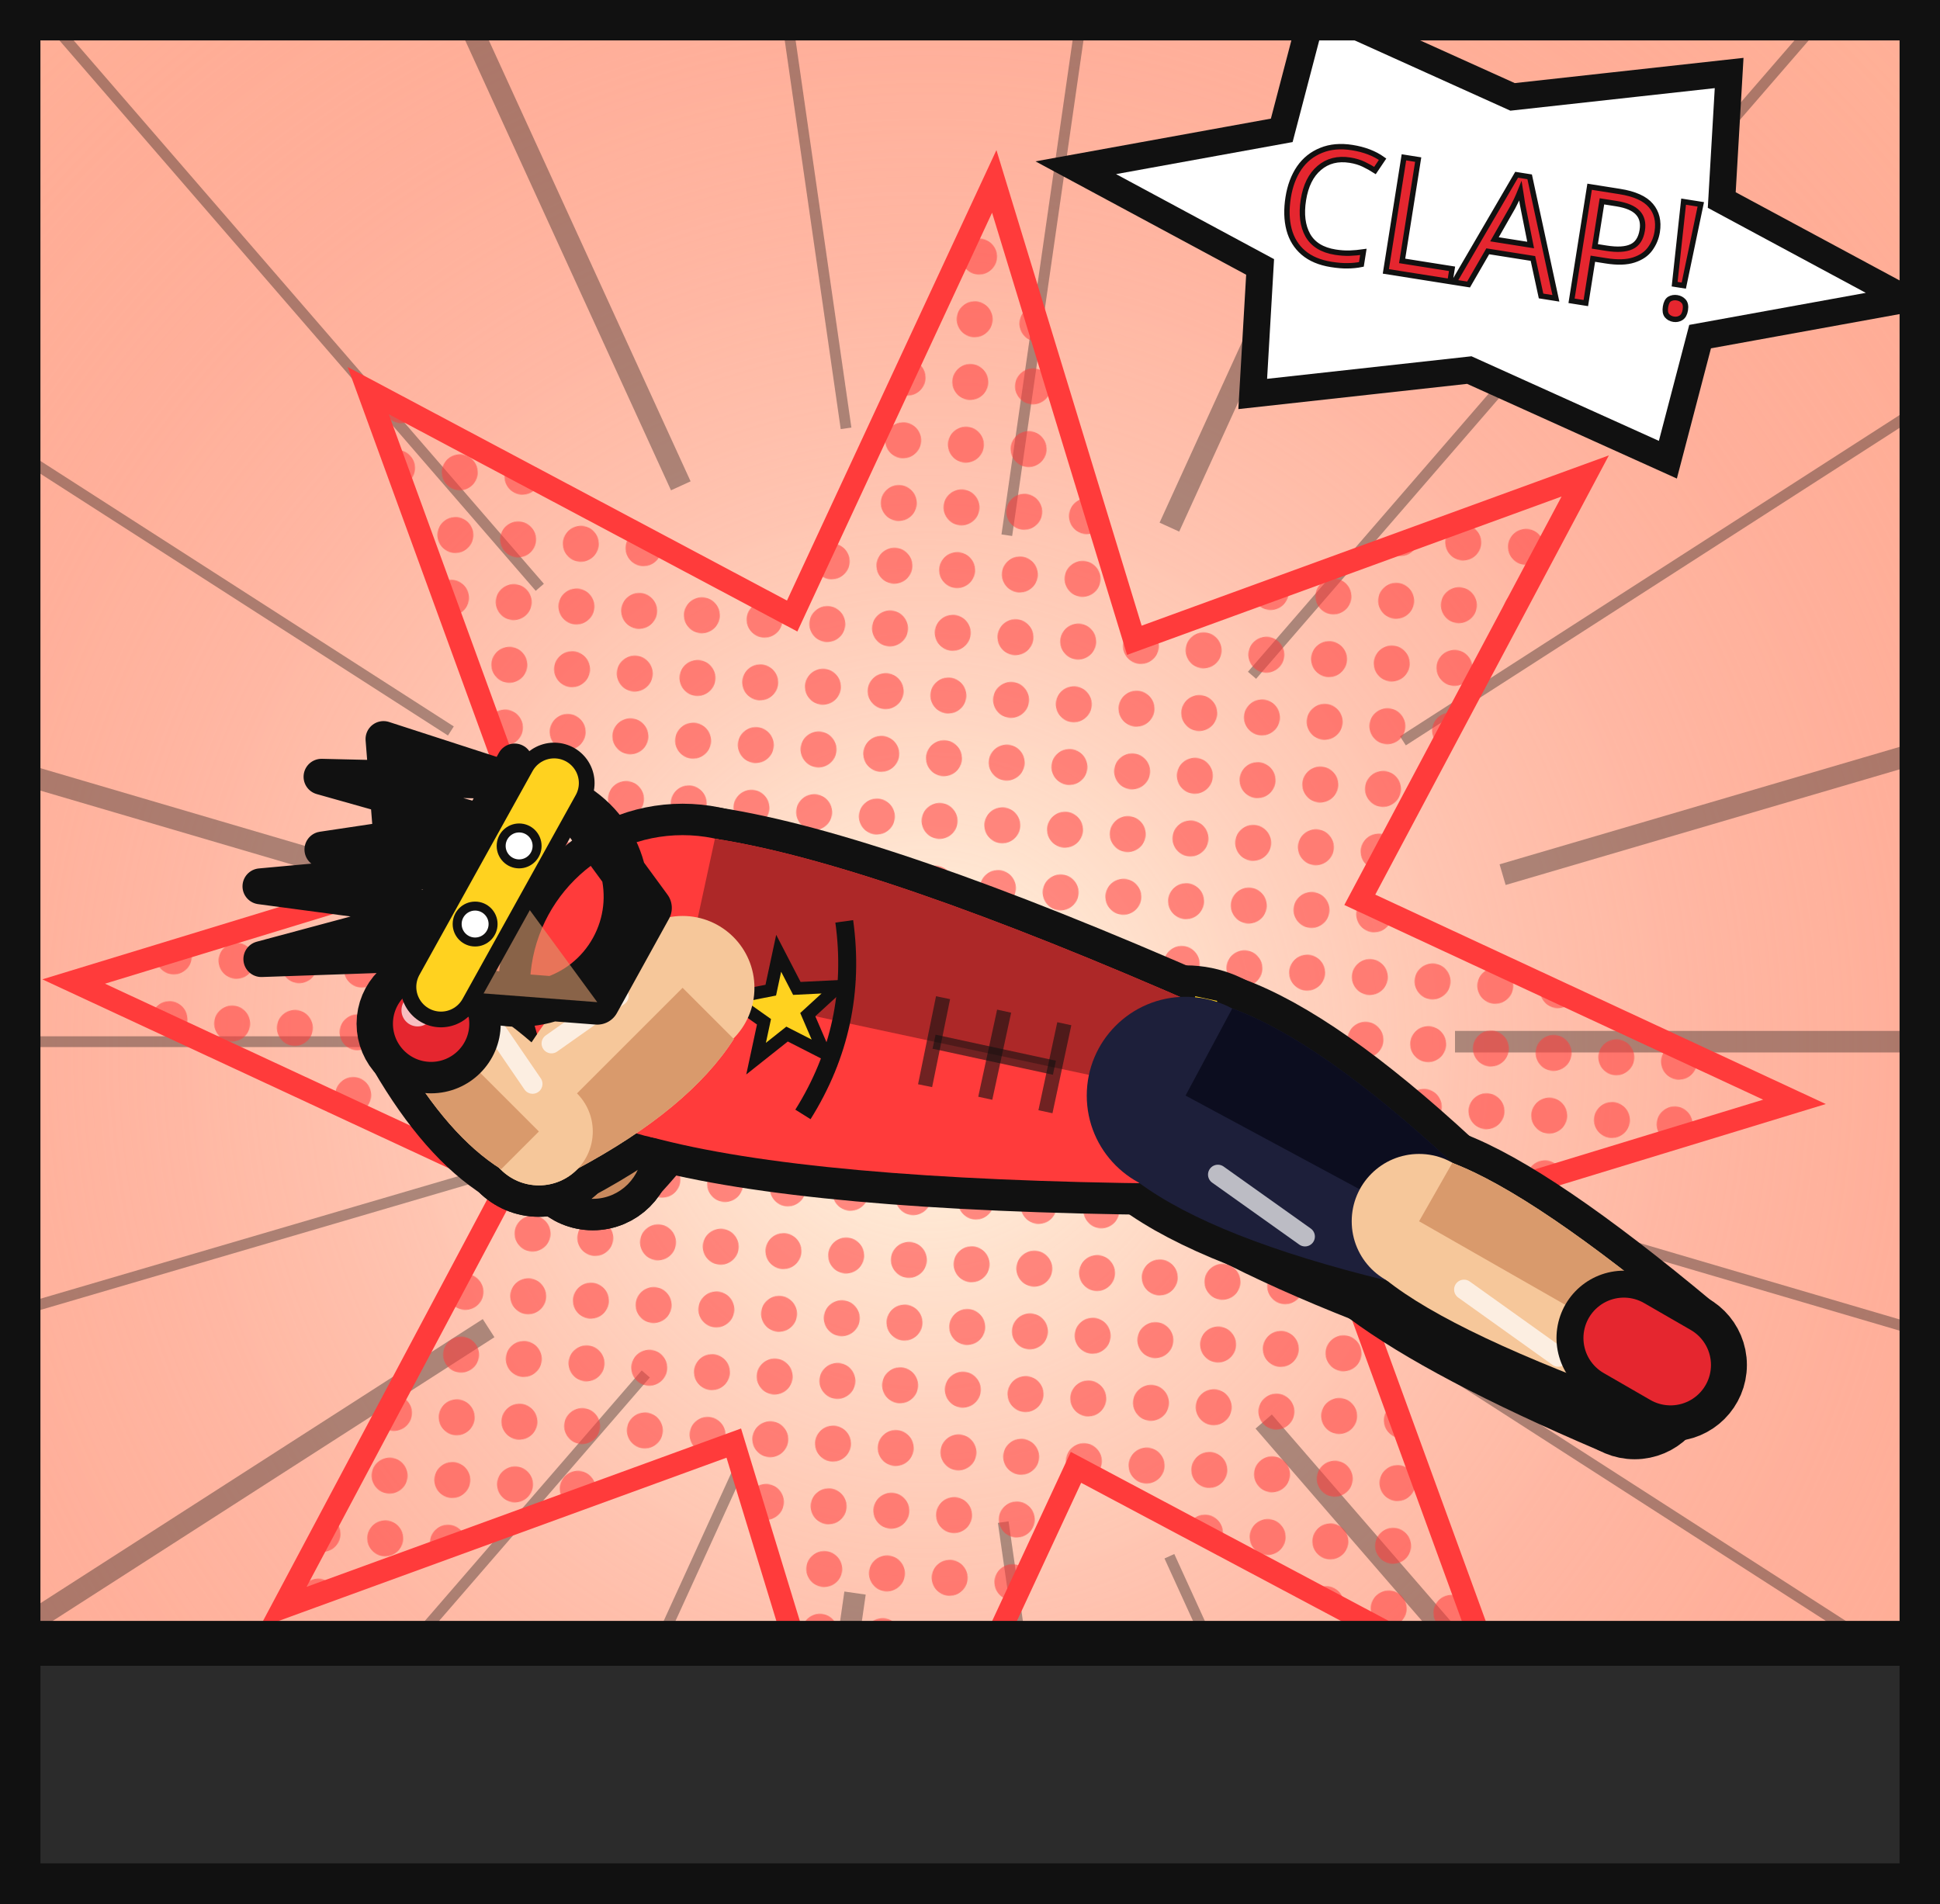
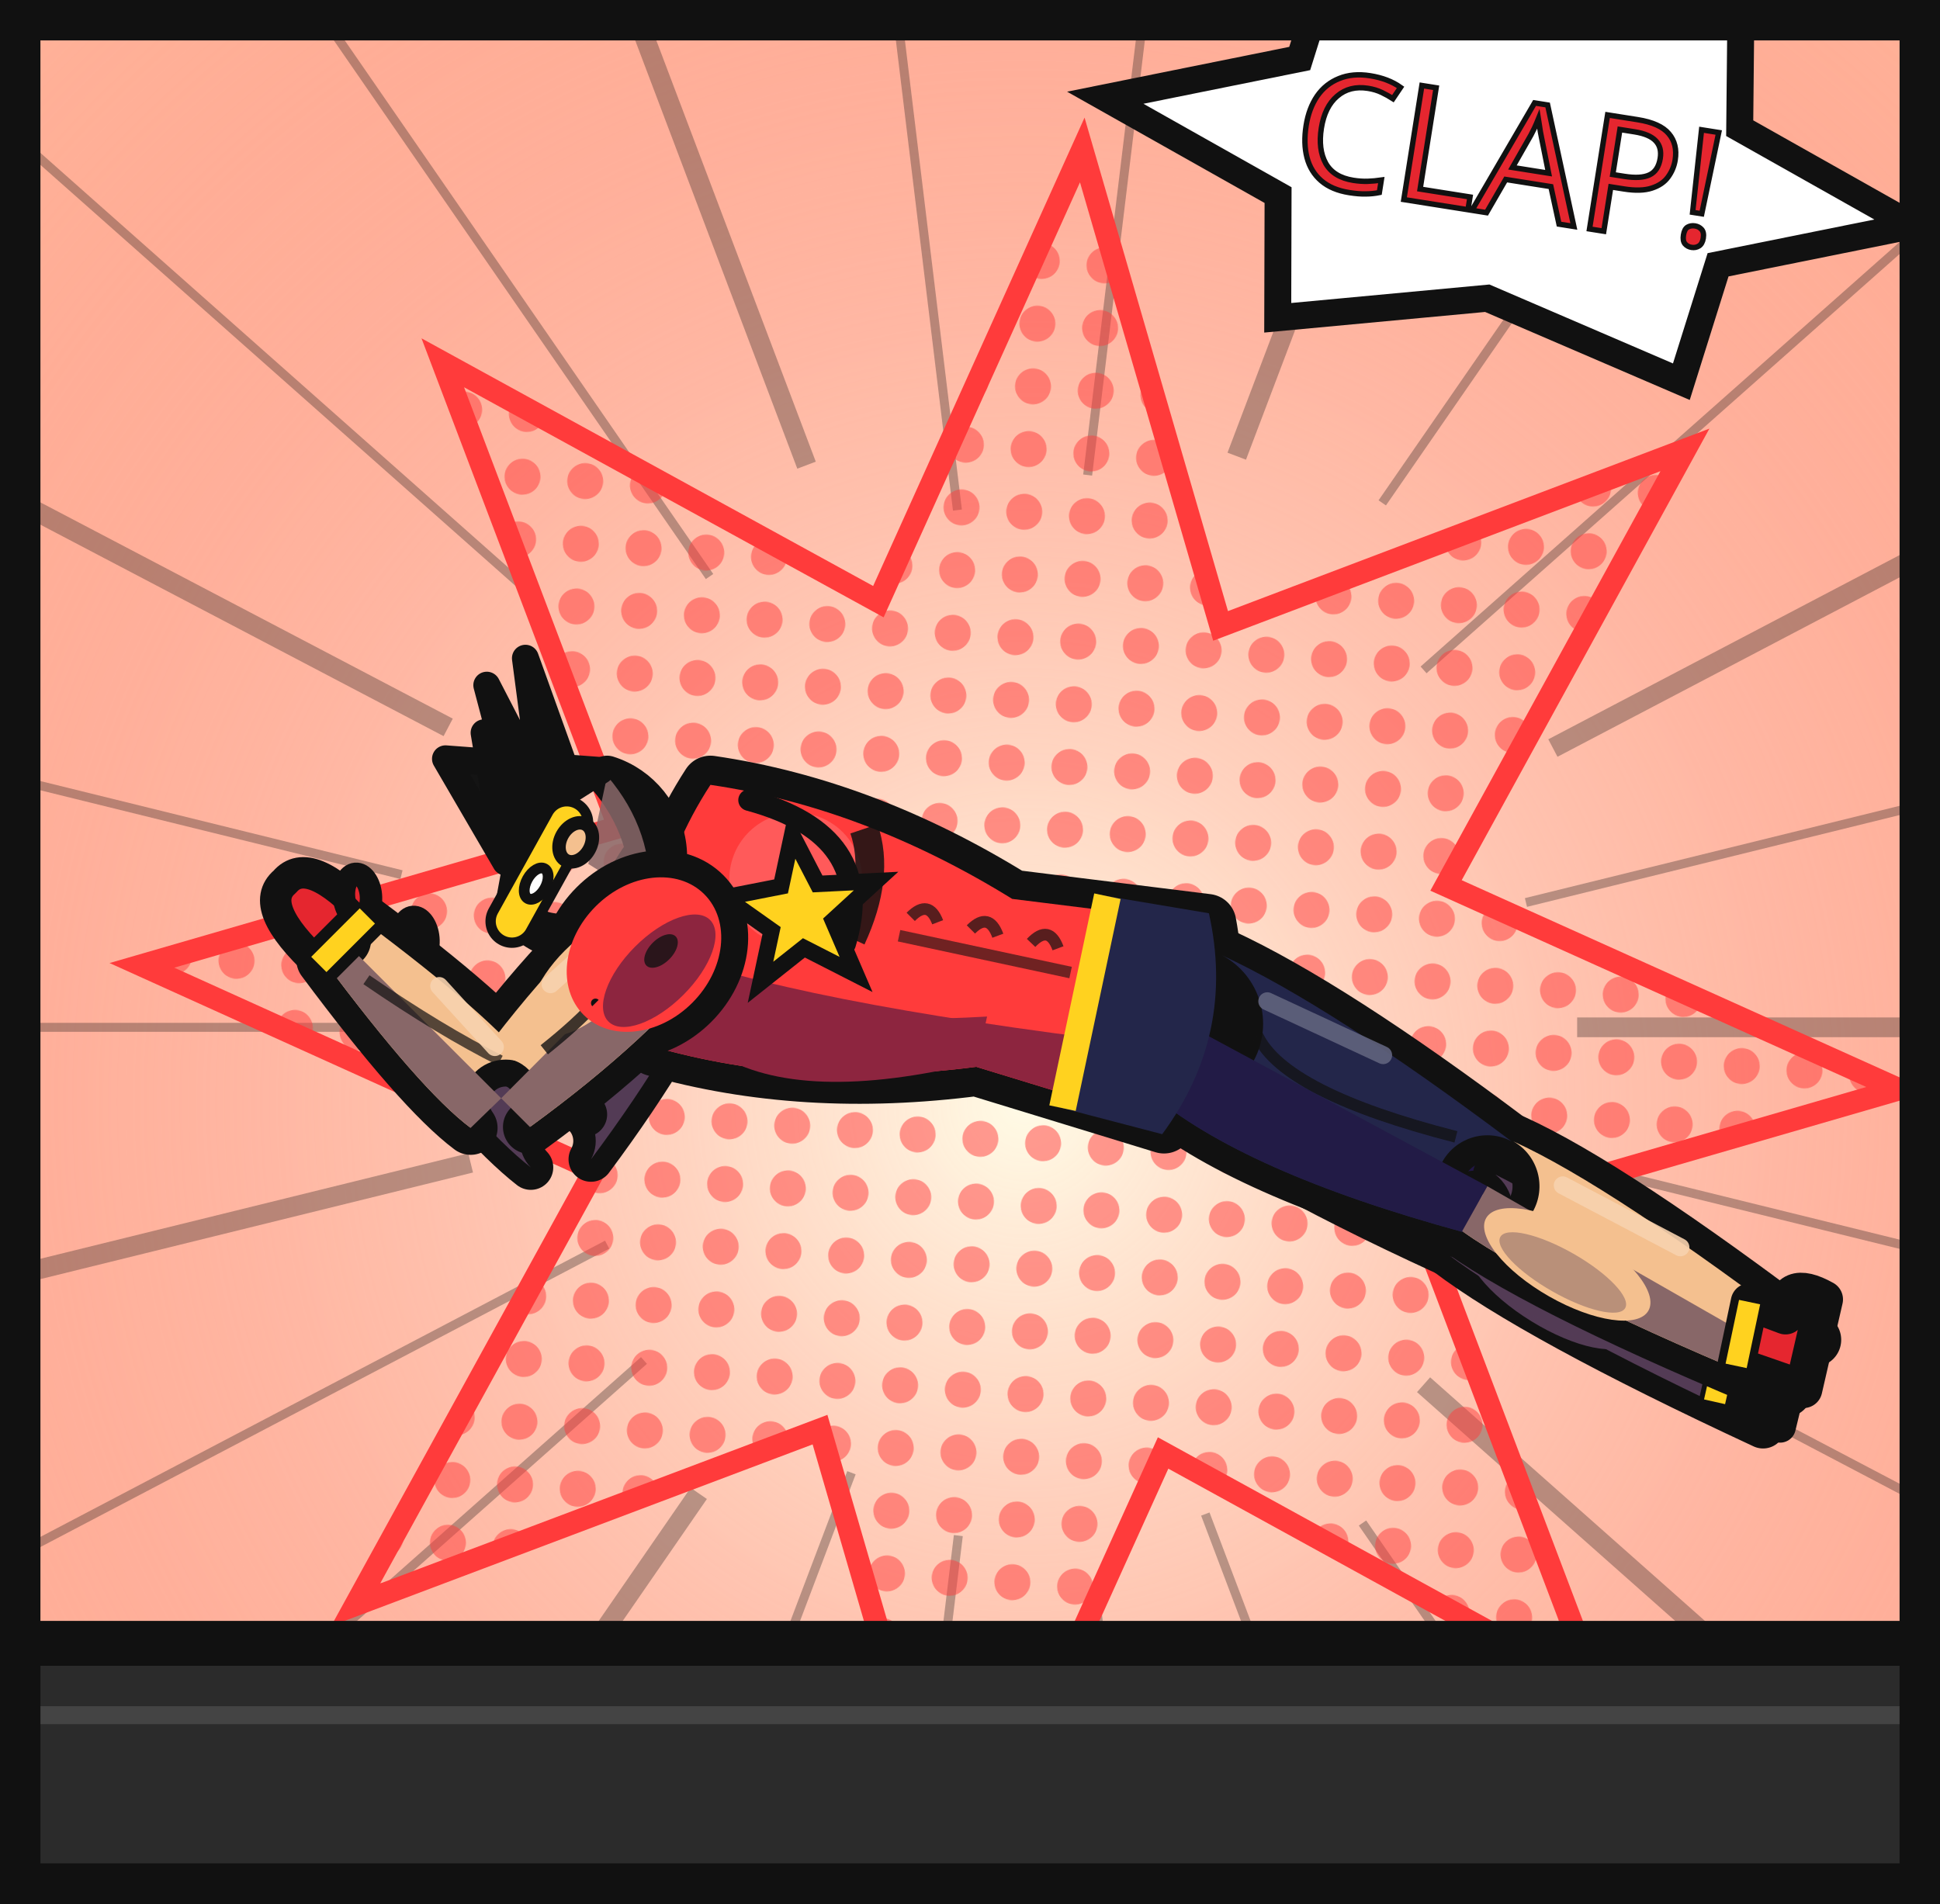
<svg xmlns="http://www.w3.org/2000/svg" viewBox="-8 -18 216 212" role="img" aria-label="Comic illustration: Captain Rep performing the Clap Push-Up">
  <defs>
-     <pattern id="z16384" width="7" height="7" patternUnits="userSpaceOnUse" patternTransform="rotate(4)">
+     <pattern id="v16384" width="7" height="7" patternUnits="userSpaceOnUse" patternTransform="rotate(4)">
      <circle cx="3.5" cy="3.5" r="2" fill="#ff3b3b" />
    </pattern>
-     <radialGradient id="z16384g" cx="48.0%" cy="51.6%" r="70%">
+     <radialGradient id="v16384g" cx="52.6%" cy="54.0%" r="70%">
      <stop offset="0" stop-color="#fffbe6" />
      <stop offset="1" stop-color="#ff3b3b" stop-opacity=".35" />
    </radialGradient>
  </defs>
  <rect x="-20" y="-30" width="240" height="250" fill="#fff4cc" />
-   <rect x="-20" y="-30" width="240" height="250" fill="url(#z16384g)" />
-   <line x1="154.0" y1="98.0" x2="266.0" y2="98.0" stroke="#111" stroke-width="2.4" opacity=".35" />
-   <line x1="157.4" y1="116.0" x2="259.1" y2="145.9" stroke="#111" stroke-width="1.2" opacity=".35" />
-   <line x1="152.4" y1="134.2" x2="239.0" y2="189.9" stroke="#111" stroke-width="1.2" opacity=".35" />
-   <line x1="132.7" y1="140.3" x2="207.3" y2="226.5" stroke="#111" stroke-width="2.4" opacity=".35" />
-   <line x1="122.2" y1="155.3" x2="166.6" y2="252.6" stroke="#111" stroke-width="1.2" opacity=".35" />
-   <line x1="103.7" y1="151.5" x2="120.2" y2="266.3" stroke="#111" stroke-width="1.2" opacity=".35" />
-   <line x1="87.2" y1="159.4" x2="71.8" y2="266.3" stroke="#111" stroke-width="2.4" opacity=".35" />
-   <line x1="74.0" y1="146.2" x2="25.4" y2="252.6" stroke="#111" stroke-width="1.2" opacity=".35" />
-   <line x1="63.9" y1="135.0" x2="-15.3" y2="226.5" stroke="#111" stroke-width="1.2" opacity=".35" />
-   <line x1="46.4" y1="129.9" x2="-47.0" y2="189.9" stroke="#111" stroke-width="2.4" opacity=".35" />
-   <line x1="46.1" y1="112.7" x2="-67.1" y2="145.9" stroke="#111" stroke-width="1.2" opacity=".35" />
-   <line x1="48.0" y1="98.0" x2="-74.0" y2="98.0" stroke="#111" stroke-width="1.2" opacity=".35" />
-   <line x1="39.4" y1="81.4" x2="-67.1" y2="50.1" stroke="#111" stroke-width="2.4" opacity=".35" />
-   <line x1="42.2" y1="63.4" x2="-47.0" y2="6.1" stroke="#111" stroke-width="1.2" opacity=".35" />
-   <line x1="52.1" y1="47.4" x2="-15.3" y2="-30.5" stroke="#111" stroke-width="1.2" opacity=".35" />
-   <line x1="67.8" y1="36.1" x2="25.4" y2="-56.6" stroke="#111" stroke-width="2.4" opacity=".35" />
-   <line x1="86.2" y1="29.7" x2="71.8" y2="-70.3" stroke="#111" stroke-width="1.2" opacity=".35" />
-   <line x1="104.1" y1="41.6" x2="120.2" y2="-70.3" stroke="#111" stroke-width="1.2" opacity=".35" />
-   <line x1="122.2" y1="40.7" x2="166.6" y2="-56.6" stroke="#111" stroke-width="2.4" opacity=".35" />
-   <line x1="131.4" y1="57.2" x2="207.3" y2="-30.5" stroke="#111" stroke-width="1.2" opacity=".35" />
-   <line x1="148.2" y1="64.5" x2="239.0" y2="6.1" stroke="#111" stroke-width="1.2" opacity=".35" />
-   <line x1="159.3" y1="79.4" x2="259.1" y2="50.1" stroke="#111" stroke-width="2.4" opacity=".35" />
-   <polygon points="191.8,104.7 140.7,120.3 159.0,170.5 111.8,145.4 89.3,193.8 73.7,142.7 23.5,161.0 48.6,113.8 0.2,91.3 51.3,75.7 33.0,25.5 80.2,50.6 102.7,2.2 118.3,53.3 168.5,35.0 143.4,82.2" fill="url(#z16384)" opacity=".55" />
-   <polygon points="191.8,104.7 140.7,120.3 159.0,170.5 111.8,145.4 89.3,193.8 73.7,142.7 23.5,161.0 48.6,113.8 0.2,91.3 51.3,75.7 33.0,25.5 80.2,50.6 102.7,2.2 118.3,53.3 168.5,35.0 143.4,82.2" fill="none" stroke="#ff3b3b" stroke-width="2.5" />
+   <rect x="-20" y="-30" width="240" height="250" fill="url(#v16384g)" />
+   <line x1="167.6" y1="96.4" x2="285.6" y2="96.4" stroke="#111" stroke-width="2.2" opacity=".3" />
+   <line x1="171.6" y1="112.7" x2="280.4" y2="139.5" stroke="#111" stroke-width="1" opacity=".3" />
+   <line x1="168.5" y1="129.4" x2="265.0" y2="180.1" stroke="#111" stroke-width="1" opacity=".3" />
+   <line x1="150.5" y1="136.2" x2="240.3" y2="215.8" stroke="#111" stroke-width="2.2" opacity=".3" />
+   <line x1="143.7" y1="151.6" x2="207.9" y2="244.5" stroke="#111" stroke-width="1" opacity=".3" />
+   <line x1="126.2" y1="150.6" x2="169.4" y2="264.7" stroke="#111" stroke-width="1" opacity=".3" />
+   <line x1="113.6" y1="161.9" x2="127.3" y2="275.1" stroke="#111" stroke-width="2.2" opacity=".3" />
+   <line x1="98.7" y1="153.0" x2="83.9" y2="275.1" stroke="#111" stroke-width="1" opacity=".3" />
+   <line x1="86.8" y1="146.0" x2="41.8" y2="264.7" stroke="#111" stroke-width="1" opacity=".3" />
+   <line x1="69.8" y1="148.3" x2="3.4" y2="244.5" stroke="#111" stroke-width="2.2" opacity=".3" />
+   <line x1="63.7" y1="133.5" x2="-29.1" y2="215.8" stroke="#111" stroke-width="1" opacity=".3" />
+   <line x1="59.6" y1="120.6" x2="-53.8" y2="180.1" stroke="#111" stroke-width="1" opacity=".3" />
+   <line x1="44.4" y1="111.5" x2="-69.2" y2="139.5" stroke="#111" stroke-width="2.2" opacity=".3" />
+   <line x1="37.6" y1="96.4" x2="-74.4" y2="96.4" stroke="#111" stroke-width="1" opacity=".3" />
+   <line x1="36.7" y1="79.4" x2="-69.2" y2="53.3" stroke="#111" stroke-width="1" opacity=".3" />
+   <line x1="41.9" y1="63.0" x2="-53.8" y2="12.8" stroke="#111" stroke-width="2.2" opacity=".3" />
+   <line x1="51.0" y1="48.0" x2="-29.1" y2="-23.0" stroke="#111" stroke-width="1" opacity=".3" />
+   <line x1="71.0" y1="46.2" x2="3.4" y2="-51.7" stroke="#111" stroke-width="1" opacity=".3" />
+   <line x1="81.8" y1="33.8" x2="41.8" y2="-71.9" stroke="#111" stroke-width="2.2" opacity=".3" />
+   <line x1="98.6" y1="38.8" x2="83.9" y2="-82.3" stroke="#111" stroke-width="1" opacity=".3" />
+   <line x1="113.1" y1="34.9" x2="127.3" y2="-82.3" stroke="#111" stroke-width="1" opacity=".3" />
+   <line x1="129.7" y1="32.8" x2="169.4" y2="-71.9" stroke="#111" stroke-width="2.2" opacity=".3" />
+   <line x1="145.9" y1="38.0" x2="207.9" y2="-51.7" stroke="#111" stroke-width="1" opacity=".3" />
+   <line x1="150.5" y1="56.6" x2="240.3" y2="-23.0" stroke="#111" stroke-width="1" opacity=".3" />
+   <line x1="164.9" y1="65.3" x2="265.0" y2="12.8" stroke="#111" stroke-width="2.2" opacity=".3" />
+   <line x1="161.9" y1="82.5" x2="280.4" y2="53.3" stroke="#111" stroke-width="1" opacity=".3" />
+   <polygon points="203.4,103.3 150.3,118.7 169.9,170.4 121.5,143.8 98.7,194.2 83.3,141.2 31.6,160.7 58.2,112.3 7.8,89.5 60.9,74.1 41.3,22.4 89.8,49.0 112.5,-1.3 127.9,51.7 179.6,32.1 153.0,80.6" fill="url(#v16384)" opacity=".5" />
+   <polygon points="203.4,103.3 150.3,118.7 169.9,170.4 121.5,143.8 98.7,194.2 83.3,141.2 31.6,160.7 58.2,112.3 7.8,89.5 60.9,74.1 41.3,22.4 89.8,49.0 112.5,-1.3 127.9,51.7 179.6,32.1 153.0,80.6" fill="none" stroke="#ff3b3b" stroke-width="2.5" />
  <rect x="-20" y="165" width="240" height="55" fill="#2b2b2b" />
+   <path d="M-20 173 H220" stroke="#444" stroke-width="2" />
  <line x1="-20" y1="165" x2="220" y2="165" stroke="#111" stroke-width="5" />
  <g>
-     <g fill="#111" stroke="#111" stroke-width="7" stroke-linejoin="round">
-       <path d="M118.5 112.3 Q126.3 118.8 144.1 125.8 L151.9 114.2 Q138.5 100.4 129.5 95.7 Z" />
-       <circle cx="124.0" cy="104.0" r="10.0" />
-       <circle cx="148.0" cy="120.0" r="7.0" />
+     <path d="M119.6 102.7 Q130.0 111.0 152.9 121.5 A5.2 5.2 0 0 1 158.6 112.9 Q140.2 95.8 128.4 89.3 A8.0 8.0 0 0 1 119.6 102.7Z" fill="none" stroke="#111" stroke-width="5" stroke-linejoin="round" />
+     <path d="M119.6 102.7 Q130.0 111.0 152.9 121.5 A5.2 5.2 0 0 1 158.6 112.9 Q140.2 95.8 128.4 89.3 A8.0 8.0 0 0 1 119.6 102.7Z" fill="#211645" />
+     <path d="M153.1 121.6 Q162.7 128.9 188.3 140.8 A3.1 3.1 0 0 1 191.5 135.6 Q169.3 118.1 158.5 112.8 A5.2 5.2 0 0 1 153.1 121.6Z" fill="none" stroke="#111" stroke-width="5" stroke-linejoin="round" />
+     <path d="M153.1 121.6 Q162.7 128.9 188.3 140.8 A3.1 3.1 0 0 1 191.5 135.6 Q169.3 118.1 158.5 112.8 A5.2 5.2 0 0 1 153.1 121.6Z" fill="#533b55" />
+     <ellipse cx="164.5" cy="125.9" rx="10.4" ry="3.8" transform="rotate(31.6 164.5 125.9)" fill="#533b55" />
+     <ellipse cx="164.0" cy="126.7" rx="8.0" ry="2.2" transform="rotate(31.6 164.0 126.7)" fill="#533b55" opacity=".55" />
+     <path d="M63.5 81.5 Q56.5 91.4 50.4 107.0 A4.2 4.2 0 0 1 57.8 111.1 Q67.8 97.7 72.5 86.5 A5.2 5.2 0 0 1 63.5 81.5Z" fill="none" stroke="#111" stroke-width="5" stroke-linejoin="round" />
+     <path d="M63.5 81.5 Q56.5 91.4 50.4 107.0 A4.2 4.2 0 0 1 57.8 111.1 Q67.8 97.7 72.5 86.5 A5.2 5.2 0 0 1 63.5 81.5Z" fill="#533b55" />
+     <ellipse cx="60.2" cy="93.4" rx="8.6" ry="3.6" transform="rotate(119.1 60.2 93.4)" fill="#533b55" />
+     <path d="M63.0 91.0 Q62.7 94.8 57.3 102.6" stroke="#111" stroke-width="1.3" fill="none" opacity=".8" />
+     <path d="M57.1 106.1 Q52.5 100.1 38.6 89.5 A2.9 2.9 0 0 1 34.5 93.5 Q45.2 107.4 51.1 112.0 A4.2 4.2 0 0 1 57.1 106.1Z" fill="none" stroke="#111" stroke-width="5" stroke-linejoin="round" />
+     <path d="M57.1 106.1 Q52.5 100.1 38.6 89.5 A2.9 2.9 0 0 1 34.5 93.5 Q45.2 107.4 51.1 112.0 A4.2 4.2 0 0 1 57.1 106.1Z" fill="#533b55" />
+     <path d="M182.9 138.1 L190.2 140.9 L192.6 131.0 Q188.3 128.4 188.3 132.6 L184.5 131.0Z" fill="#a3141b" stroke="#111" stroke-width="3.5" stroke-linejoin="round" />
+     <path d="M190.2 140.9 L192.6 131.0" stroke="#111" stroke-width="3" />
+     <path d="M182.9 138.1 L184.5 131.0" stroke="#ffd21f" stroke-width="2.4" />
+     <path d="M39.2 88.8 Q32.8 81.8 30.1 85.0 Q26.8 87.7 33.8 94.2Z" fill="#a3141b" stroke="#111" stroke-width="3.5" stroke-linejoin="round" />
+     <ellipse cx="38.2" cy="86.6" rx="2.5" ry="1.5" transform="rotate(-95.0 38.2 86.6)" fill="#a3141b" stroke="#111" stroke-width="2.5" />
+     <path d="M39.5 88.5 L33.6 94.5" stroke="#111" stroke-width="5" />
+     <path d="M39.2 88.8 L33.8 94.2" stroke="#ffd21f" stroke-width="2.4" />
+     <path d="M65.3 96.4 Q61.0 86.4 63.8 77.8 L60.5 83.8 Q63.4 75.2 70.7 71.6Z" fill="#8d253f" stroke="#111" stroke-width="5" stroke-linejoin="round" />
+     <path d="M119.9 103.6 Q130.3 112.5 154.9 119.2 A5.7 5.7 0 0 1 160.3 109.1 Q140.2 94.0 128.1 88.4 A8.6 8.6 0 0 1 119.9 103.6Z" fill="none" stroke="#111" stroke-width="6" stroke-linejoin="round" />
+     <path d="M154.8 119.1 Q164.6 126.0 190.8 136.8 A3.2 3.2 0 0 1 194.0 131.2 Q171.5 114.1 160.5 109.1 A5.7 5.7 0 0 1 154.8 119.1Z" fill="none" stroke="#111" stroke-width="6" stroke-linejoin="round" />
+     <path d="M64.9 98.6 Q81.4 103.3 100.7 100.8 L121.6 107.2 Q128.7 97.0 126.4 84.8 L104.7 82.1 Q88.2 71.9 71.1 69.4 Q62.4 82.8 64.9 98.6Z" fill="none" stroke="#111" stroke-width="6.5" stroke-linejoin="round" />
+     <path d="M119.9 103.6 Q130.3 112.5 154.9 119.2 A5.7 5.7 0 0 1 160.3 109.1 Q140.2 94.0 128.1 88.4 A8.6 8.6 0 0 1 119.9 103.6Z" fill="#23264a" />
+     <path d="M124.0 96.0 L119.9 103.6 Q130.3 112.5 154.9 119.2 L157.6 114.1 Z" fill="#221b46" />
+     <path d="M132.0 97.3 Q135.0 103.7 154.1 108.6" stroke="#111" stroke-width="1.3" fill="none" opacity=".75" />
+     <path d="M133.1 93.5 L146.0 99.5" stroke="#61637d" stroke-width="2" stroke-linecap="round" opacity=".9" />
+     <path d="M154.8 119.1 Q164.6 126.0 190.8 136.8 A3.2 3.2 0 0 1 194.0 131.2 Q171.5 114.1 160.5 109.1 A5.7 5.7 0 0 1 154.8 119.1Z" fill="#f4c08f" />
+     <path d="M157.6 114.1 L154.8 119.1 Q164.6 126.0 190.8 136.8 L192.4 134.0 Z" fill="#886768" />
+     <ellipse cx="166.5" cy="122.8" rx="10.4" ry="4.1" transform="rotate(29.7 166.5 122.8)" fill="#f4c08f" />
+     <ellipse cx="166.0" cy="123.7" rx="8.0" ry="2.4" transform="rotate(29.7 166.0 123.7)" fill="#886768" opacity=".55" />
+     <path d="M166.0 114.0 L179.1 120.9" stroke="#f7d2ae" stroke-width="2" stroke-linecap="round" opacity=".9" />
+     <path d="M64.9 98.6 Q81.4 103.3 100.7 100.8 L121.6 107.2 Q128.7 97.0 126.4 84.8 L104.7 82.1 Q88.2 71.9 71.1 69.4 Q62.4 82.8 64.9 98.6Z" fill="#ff3b3b" />
+     <path d="M71.8 99.3 Q81.1 105.1 100.8 100.3 L101.9 95.2 Q82.9 96.3 73.2 92.7Z" fill="#8d253f" />
+     <path d="M64.9 98.6 Q81.4 103.3 100.7 100.8 L121.6 107.2 L123.4 98.8 Q83.4 94.2 67.1 88.4Z" fill="#8d253f" />
+     <ellipse cx="80.6" cy="79.9" rx="7.4" ry="7.4" transform="rotate(12.1 80.6 79.9)" fill="#ff7272" opacity=".55" />
+     <path d="M75.4 71.1 Q89.8 75.0 86.1 87.1" stroke="#111" stroke-width="2.4" fill="none" stroke-linecap="round" />
+     <path d="M86.8 86.5 Q90.0 79.6 88.2 74.3" stroke="#111" stroke-width="3.2" fill="none" opacity=".85" />
+     <path d="M93.4 84.1 Q95.4 82.1 96.4 84.7" stroke="#111" stroke-width="1.3" fill="none" opacity=".7" />
+     <path d="M100.1 85.5 Q102.1 83.5 103.1 86.2" stroke="#111" stroke-width="1.3" fill="none" opacity=".7" />
+     <path d="M106.8 87.0 Q108.8 84.9 109.8 87.6" stroke="#111" stroke-width="1.3" fill="none" opacity=".7" />
+     <path d="M92.1 86.2 L111.2 90.3" stroke="#111" stroke-width="1.3" opacity=".6" />
+     <path d="M115.2 82.4 Q116.6 92.1 119.9 98.6" stroke="#111" stroke-width="1.6" fill="none" opacity=".7" />
+     <path d="M110.3 105.4 L121.4 108.3 Q129.6 97.2 126.6 83.7 L115.3 81.8Z" fill="#23264a" />
+     <path d="M110.3 105.4 L115.3 81.8" stroke="#ffd21f" stroke-width="3" />
+     <g transform="translate(80.9 83.7) rotate(-77.9) scale(1.4)">
+       <polygon points="0,-6 1.8,-1.8 6,-1.8 2.6,1 3.8,5.5 0,2.8 -3.8,5.5 -2.6,1 -6,-1.8 -1.8,-1.8" fill="#ffd21f" stroke="#111" stroke-width="1.3" />
    </g>
-     <g fill="#0c0d1f">
-       <path d="M118.5 112.3 Q126.3 118.8 144.1 125.8 L151.9 114.2 Q138.5 100.4 129.5 95.7 Z" />
-       <circle cx="124.0" cy="104.0" r="10.0" />
-       <circle cx="148.0" cy="120.0" r="7.0" />
-     </g>
-     <path d="M124.0 104.0 L148.0 120.0 L151.9 114.2 Q138.5 100.4 129.5 95.7 Z" fill="#000" />
-     <path d="M126.9 112.6 L135.9 119.9" stroke="#fff" stroke-width="2.2" stroke-linecap="round" opacity=".7" />
-     <g fill="#111" stroke="#111" stroke-width="7" stroke-linejoin="round">
-       <path d="M144.3 126.0 Q152.9 132.4 171.4 140.3 L176.6 131.7 Q161.3 118.8 151.7 114.0 Z" />
-       <circle cx="148.0" cy="120.0" r="7.0" />
-       <circle cx="174.0" cy="136.0" r="5.0" />
-     </g>
-     <g fill="#c98a5e">
-       <path d="M144.3 126.0 Q152.9 132.4 171.4 140.3 L176.6 131.7 Q161.3 118.8 151.7 114.0 Z" />
-       <circle cx="148.0" cy="120.0" r="7.0" />
-       <circle cx="174.0" cy="136.0" r="5.0" />
-     </g>
-     <path d="M148.0 120.0 L174.0 136.0 L176.6 131.7 Q161.3 118.8 151.7 114.0 Z" fill="#a16e4b" />
-     <path d="M152.5 127.3 L162.4 134.5" stroke="#fff" stroke-width="2.2" stroke-linecap="round" opacity=".7" />
-     <g fill="#111" stroke="#111" stroke-width="7" stroke-linejoin="round">
-       <path d="M61.9 88.6 Q56.6 95.1 53.2 107.3 L62.8 112.7 Q71.4 103.3 74.1 95.4 Z" />
-       <circle cx="68.0" cy="92.0" r="7.0" />
-       <circle cx="58.0" cy="110.0" r="5.5" />
-     </g>
-     <g fill="#c98a5e">
-       <path d="M61.9 88.6 Q56.6 95.1 53.2 107.3 L62.8 112.7 Q71.4 103.3 74.1 95.4 Z" />
-       <circle cx="68.0" cy="92.0" r="7.0" />
-       <circle cx="58.0" cy="110.0" r="5.5" />
-     </g>
-     <path d="M68.0 92.0 L58.0 110.0 L62.8 112.7 Q71.4 103.3 74.1 95.4 Z" fill="#a16e4b" />
-     <path d="M62.1 94.6 L57.0 101.2" stroke="#fff" stroke-width="2.2" stroke-linecap="round" opacity=".7" />
-     <g fill="#111" stroke="#111" stroke-width="7" stroke-linejoin="round">
-       <path d="M61.9 106.1 Q57.8 100.6 49.2 94.8 L42.8 101.2 Q48.6 109.8 54.1 113.9 Z" />
-       <circle cx="58.0" cy="110.0" r="5.5" />
-       <circle cx="46.0" cy="98.0" r="4.5" />
-     </g>
-     <g fill="#c98a5e">
-       <path d="M61.9 106.1 Q57.8 100.6 49.2 94.8 L42.8 101.2 Q48.6 109.8 54.1 113.9 Z" />
-       <circle cx="58.0" cy="110.0" r="5.5" />
-       <circle cx="46.0" cy="98.0" r="4.5" />
-     </g>
-     <path d="M58.0 110.0 L46.0 98.0 L42.8 101.2 Q48.6 109.8 54.1 113.9 Z" fill="#a16e4b" />
-     <path d="M57.1 104.9 L53.0 99.4" stroke="#fff" stroke-width="2.2" stroke-linecap="round" opacity=".7" />
-     <path d="M168.9 132.9 L174.0 136.0" stroke="#111" stroke-width="15" stroke-linecap="round" />
-     <path d="M168.9 132.9 L174.0 136.0" stroke="#e5262f" stroke-width="9" stroke-linecap="round" />
-     <circle cx="46.0" cy="98.0" r="6" fill="#e5262f" stroke="#111" stroke-width="3.5" />
-     <circle cx="44.5" cy="96.5" r="1.8" fill="#fff" opacity=".7" />
-     <path d="M64.4 108.6 Q82.1 113.4 121.9 113.8 L126.1 94.2 Q89.7 78.2 71.6 75.4 Z" fill="#111" stroke="#111" stroke-width="7" stroke-linejoin="round" />
-     <circle cx="68.0" cy="92.0" r="17" fill="#111" stroke="#111" stroke-width="7" />
-     <g fill="#111" stroke="#111" stroke-width="7" stroke-linejoin="round">
-       <path d="M118.8 113.7 Q127.2 119.9 146.4 124.6 L153.6 111.4 Q139.0 97.9 129.2 94.3 Z" />
-       <circle cx="124.0" cy="104.0" r="11.0" />
-       <circle cx="150.0" cy="118.0" r="7.5" />
-     </g>
-     <g fill="#111" stroke="#111" stroke-width="7" stroke-linejoin="round">
-       <path d="M146.3 124.5 Q153.9 130.6 175.5 138.3 L180.5 129.7 Q162.9 115.0 153.7 111.5 Z" />
-       <circle cx="150.0" cy="118.0" r="7.5" />
-       <circle cx="178.0" cy="134.0" r="5.0" />
-     </g>
-     <g fill="#111" stroke="#111" stroke-width="7" stroke-linejoin="round">
-       <path d="M62.3 86.3 Q54.5 91.3 47.8 103.8 L56.2 112.2 Q68.7 105.5 73.7 97.7 Z" />
-       <circle cx="68.0" cy="92.0" r="8.0" />
-       <circle cx="52.0" cy="108.0" r="6.0" />
-     </g>
-     <g fill="#111" stroke="#111" stroke-width="7" stroke-linejoin="round">
-       <path d="M56.2 103.8 Q52.5 97.9 43.4 92.6 L36.6 99.4 Q41.9 108.5 47.8 112.2 Z" />
-       <circle cx="52.0" cy="108.0" r="6.0" />
-       <circle cx="40.0" cy="96.0" r="4.8" />
-     </g>
-     <circle cx="68.0" cy="92.0" r="17" fill="#ff3b3b" />
-     <path d="M64.4 108.6 Q82.1 113.4 121.9 113.8 L126.1 94.2 Q89.7 78.2 71.6 75.4 Z" fill="#ff3b3b" />
-     <path d="M68.0 92.0 L124.0 104.0 L126.1 94.2 Q89.7 78.2 71.6 75.4 Z" fill="#ad2828" />
-     <path d="M81.4 106.1 Q87.6 96.2 86.0 84.6" stroke="#111" stroke-width="2" fill="none" />
-     <path d="M95.0 102.9 L97.0 93.1" stroke="#111" stroke-width="1.6" opacity=".6" />
-     <path d="M101.7 104.3 L103.8 94.6" stroke="#111" stroke-width="1.6" opacity=".6" />
-     <path d="M108.4 105.8 L110.5 96.0" stroke="#111" stroke-width="1.6" opacity=".6" />
-     <path d="M96.0 98.0 L109.4 100.9" stroke="#111" stroke-width="1.6" opacity=".6" />
-     <g transform="translate(79.2 94.4) rotate(-77.9)">
-       <polygon points="0,-6 1.8,-1.8 6,-1.8 2.6,1 3.8,5.5 0,2.8 -3.8,5.5 -2.6,1 -6,-1.8 -1.8,-1.8" fill="#ffd21f" stroke="#111" stroke-width="1.4" />
-     </g>
-     <path d="M121.7 114.8 L126.3 93.2" stroke="#111" stroke-width="5" />
-     <path d="M121.7 114.8 L126.3 93.2" stroke="#ffd21f" stroke-width="2.5" />
-     <g fill="#1d1f3a">
-       <path d="M118.8 113.7 Q127.2 119.9 146.4 124.6 L153.6 111.4 Q139.0 97.9 129.2 94.3 Z" />
-       <circle cx="124.0" cy="104.0" r="11.0" />
-       <circle cx="150.0" cy="118.0" r="7.5" />
-     </g>
-     <path d="M124.0 104.0 L150.0 118.0 L153.6 111.4 Q139.0 97.9 129.2 94.3 Z" fill="#0c0d1f" />
-     <path d="M127.6 112.8 L137.3 119.7" stroke="#fff" stroke-width="2.2" stroke-linecap="round" opacity=".7" />
-     <g fill="#f6c79a">
-       <path d="M146.3 124.5 Q153.9 130.6 175.5 138.3 L180.5 129.7 Q162.9 115.0 153.7 111.5 Z" />
-       <circle cx="150.0" cy="118.0" r="7.5" />
-       <circle cx="178.0" cy="134.0" r="5.0" />
-     </g>
-     <path d="M150.0 118.0 L178.0 134.0 L180.5 129.7 Q162.9 115.0 153.7 111.5 Z" fill="#d99a6c" />
-     <path d="M155.0 125.6 L165.5 133.1" stroke="#fff" stroke-width="2.2" stroke-linecap="round" opacity=".7" />
-     <g fill="#f6c79a">
-       <path d="M62.3 86.3 Q54.5 91.3 47.8 103.8 L56.2 112.2 Q68.7 105.5 73.7 97.7 Z" />
-       <circle cx="68.0" cy="92.0" r="8.0" />
-       <circle cx="52.0" cy="108.0" r="6.0" />
-     </g>
-     <path d="M68.0 92.0 L52.0 108.0 L56.2 112.2 Q68.7 105.5 73.7 97.7 Z" fill="#d99a6c" />
-     <path d="M60.9 92.9 L53.4 98.2" stroke="#fff" stroke-width="2.2" stroke-linecap="round" opacity=".7" />
-     <g fill="#f6c79a">
-       <path d="M56.2 103.8 Q52.5 97.9 43.4 92.6 L36.6 99.4 Q41.9 108.5 47.8 112.2 Z" />
-       <circle cx="52.0" cy="108.0" r="6.0" />
-       <circle cx="40.0" cy="96.0" r="4.8" />
-     </g>
-     <path d="M52.0 108.0 L40.0 96.0 L36.6 99.4 Q41.9 108.5 47.8 112.2 Z" fill="#d99a6c" />
-     <path d="M51.3 102.7 L47.4 97.0" stroke="#fff" stroke-width="2.2" stroke-linecap="round" opacity=".7" />
-     <path d="M172.8 131.0 L178.0 134.0" stroke="#111" stroke-width="15" stroke-linecap="round" />
-     <path d="M172.8 131.0 L178.0 134.0" stroke="#e5262f" stroke-width="9" stroke-linecap="round" />
-     <circle cx="40.0" cy="96.0" r="6" fill="#e5262f" stroke="#111" stroke-width="3.5" />
-     <circle cx="38.5" cy="94.5" r="1.8" fill="#fff" opacity=".7" />
-     <polygon points="49.3,66.8 38.5,88.2 21.1,88.8 41.2,83.4 21.0,80.7 43.9,78.6 27.9,76.6 46.6,73.8 27.8,68.5 49.2,69.0 34.7,64.3 36.7,89.5" fill="#1a1a1a" stroke="#111" stroke-width="4" stroke-linejoin="round" />
-     <path d="M55.8 71.5 A12 12 0 0 1 44.2 92.5 L58.5 93.6 L64.3 83.1 Z" fill="#f6c79a" stroke="#111" stroke-width="5" stroke-linejoin="round" />
-     <path d="M50.0 82.0 L58.5 93.6 L44.2 92.5Z" fill="#d99a6c" opacity=".6" />
-     <path d="M53.7 69.2 L41.1 91.9" stroke="#111" stroke-width="9" stroke-linecap="round" />
-     <path d="M53.7 69.2 L41.1 91.9" stroke="#ffd21f" stroke-width="5.5" stroke-linecap="round" />
-     <circle cx="49.8" cy="76.2" r="2" fill="#fff" stroke="#111" stroke-width="1" />
-     <circle cx="44.9" cy="84.9" r="2" fill="#fff" stroke="#111" stroke-width="1" />
+     <path d="M185.3 134.1 L192.8 136.7 L195.1 126.7 Q190.8 124.3 190.8 128.5 L186.8 127.0Z" fill="#e5262f" stroke="#111" stroke-width="4.2" stroke-linejoin="round" />
+     <path d="M192.8 136.7 L195.1 126.7" stroke="#111" stroke-width="3" />
+     <path d="M185.3 134.1 L186.8 127.0" stroke="#ffd21f" stroke-width="2.4" />
+     <path d="M50.6 84.7 A9.5 9.5 0 1 0 59.6 68.4 Q64.9 74.6 64.3 82.5 L62.1 84.6 Q53.5 87.4 50.6 84.7Z" fill="#f4c08f" stroke="#111" stroke-width="4.5" stroke-linejoin="round" />
+     <path d="M59.6 68.4 Q64.9 74.6 64.3 82.5 L57.5 78.2Z" fill="#886768" opacity=".85" />
+     <polygon points="48.5,83.5 54.6,66.7 50.5,55.3 52.5,70.5 46.2,58.3 50.4,74.2 45.9,63.6 48.3,78.0 41.6,66.5 58.9,67.8 50.4,73.2" fill="#141414" stroke="#111" stroke-width="3" stroke-linejoin="round" />
+     <path d="M49.0 84.6 L55.1 73.6" stroke="#111" stroke-width="5.9" stroke-linecap="round" />
+     <path d="M49.0 84.6 L55.1 73.6" stroke="#ffd21f" stroke-width="3.6" stroke-linecap="round" />
+     <ellipse cx="51.7" cy="80.4" rx="1.9" ry="1.1" transform="rotate(119.1 51.7 80.4)" fill="#fff" stroke="#111" stroke-width="1.2" />
+     <ellipse cx="56.1" cy="75.8" rx="1.7" ry="2.3" transform="rotate(-150.9 56.1 75.8)" fill="#f4c08f" stroke="#111" stroke-width="1.5" />
+     <path d="M57.6 84.2 l-1.2 2.1" stroke="#111" stroke-width="1.6" stroke-linecap="round" />
+     <path d="M64.0 80.0 Q54.4 87.4 44.5 101.0 A4.6 4.6 0 0 1 51.0 107.5 Q64.6 97.6 72.0 88.1 A5.7 5.7 0 0 1 64.0 80.0Z" fill="none" stroke="#111" stroke-width="6" stroke-linejoin="round" />
+     <path d="M51.1 100.9 Q46.9 95.3 32.4 84.5 A3.1 3.1 0 0 1 28.0 88.9 Q38.8 103.4 44.4 107.6 A4.8 4.8 0 0 1 51.1 100.9Z" fill="none" stroke="#111" stroke-width="6" stroke-linejoin="round" />
+     <ellipse cx="63.7" cy="88.3" rx="9.5" ry="7.6" transform="rotate(135.0 63.7 88.3)" fill="#111" stroke="#111" stroke-width="6" />
+     <path d="M64.0 80.0 Q54.4 87.4 44.5 101.0 A4.6 4.6 0 0 1 51.0 107.5 Q64.6 97.6 72.0 88.1 A5.7 5.7 0 0 1 64.0 80.0Z" fill="#f4c08f" />
+     <path d="M68.0 84.0 L72.0 88.1 Q64.6 97.6 51.0 107.5 L47.8 104.3 Z" fill="#886768" />
+     <ellipse cx="57.7" cy="90.7" rx="8.6" ry="4.0" transform="rotate(135.0 57.7 90.7)" fill="#f4c08f" />
+     <path d="M61.2 89.3 Q60.0 93.0 52.6 98.9" stroke="#111" stroke-width="1.3" fill="none" opacity=".8" />
+     <path d="M61.2 84.5 L53.3 91.6" stroke="#f7d2ae" stroke-width="2" stroke-linecap="round" opacity=".9" />
+     <path d="M51.1 100.9 Q46.9 95.3 32.4 84.5 A3.1 3.1 0 0 1 28.0 88.9 Q38.8 103.4 44.4 107.6 A4.8 4.8 0 0 1 51.1 100.9Z" fill="#f4c08f" />
+     <path d="M47.8 104.3 L44.4 107.6 Q38.8 103.4 28.0 88.9 L30.2 86.7 Z" fill="#886768" />
+     <path d="M47.7 100.1 Q41.1 96.8 32.8 91.1" stroke="#111" stroke-width="1.2" fill="none" opacity=".7" />
+     <path d="M47.1 98.6 L40.9 91.8" stroke="#f7d2ae" stroke-width="2" stroke-linecap="round" opacity=".9" />
+     <ellipse cx="63.7" cy="88.3" rx="9.5" ry="7.6" transform="rotate(135.0 63.7 88.3)" fill="#ff3b3b" />
+     <ellipse cx="65.4" cy="90.1" rx="8.0" ry="3.8" transform="rotate(135.0 65.4 90.1)" fill="#8d253f" />
+     <path d="M58.3 93.7 q-2.1 -2.1 0 0" stroke="#111" />
+     <ellipse cx="65.6" cy="87.9" rx="2.3" ry="1.3" transform="rotate(135.0 65.6 87.9)" fill="#111" opacity=".8" />
+     <path d="M32.9 84.0 Q26.4 77.0 23.7 80.2 Q20.5 82.9 27.5 89.4Z" fill="#e5262f" stroke="#111" stroke-width="3.5" stroke-linejoin="round" />
+     <ellipse cx="31.8" cy="81.8" rx="2.5" ry="1.5" transform="rotate(-95.0 31.8 81.8)" fill="#e5262f" stroke="#111" stroke-width="2.5" />
+     <path d="M33.2 83.7 L27.2 89.7" stroke="#111" stroke-width="5" />
+     <path d="M32.9 84.0 L27.5 89.4" stroke="#ffd21f" stroke-width="2.4" />
  </g>
-   <g transform="rotate(9 158 8)">
-     <polygon points="204.8,8.0 182.8,15.7 181.4,29.8 158.0,23.4 134.6,29.8 133.2,15.7 111.2,8.0 133.2,0.3 134.6,-13.8 158.0,-7.4 181.4,-13.8 182.8,0.3" fill="#fff" stroke="#111" stroke-width="3" />
-     <text x="158" y="14" font-family="Bangers,Impact,sans-serif" font-size="18" text-anchor="middle" fill="#e5262f" stroke="#111" stroke-width=".6">CLAP!</text>
+   <g transform="rotate(9 160 0)">
+     <polygon points="205.5,0.0 184.8,7.7 182.8,21.2 160.0,15.4 137.3,21.2 135.2,7.7 114.5,0.0 135.2,-7.7 137.2,-21.2 160.0,-15.4 182.8,-21.2 184.8,-7.7" fill="#fff" stroke="#111" stroke-width="3" />
+     <text x="160" y="6" font-family="Bangers,Impact,sans-serif" font-size="18" text-anchor="middle" fill="#e5262f" stroke="#111" stroke-width=".6">CLAP!</text>
  </g>
  <rect x="-6" y="-16" width="212" height="208" fill="none" stroke="#111" stroke-width="5" />
</svg>
